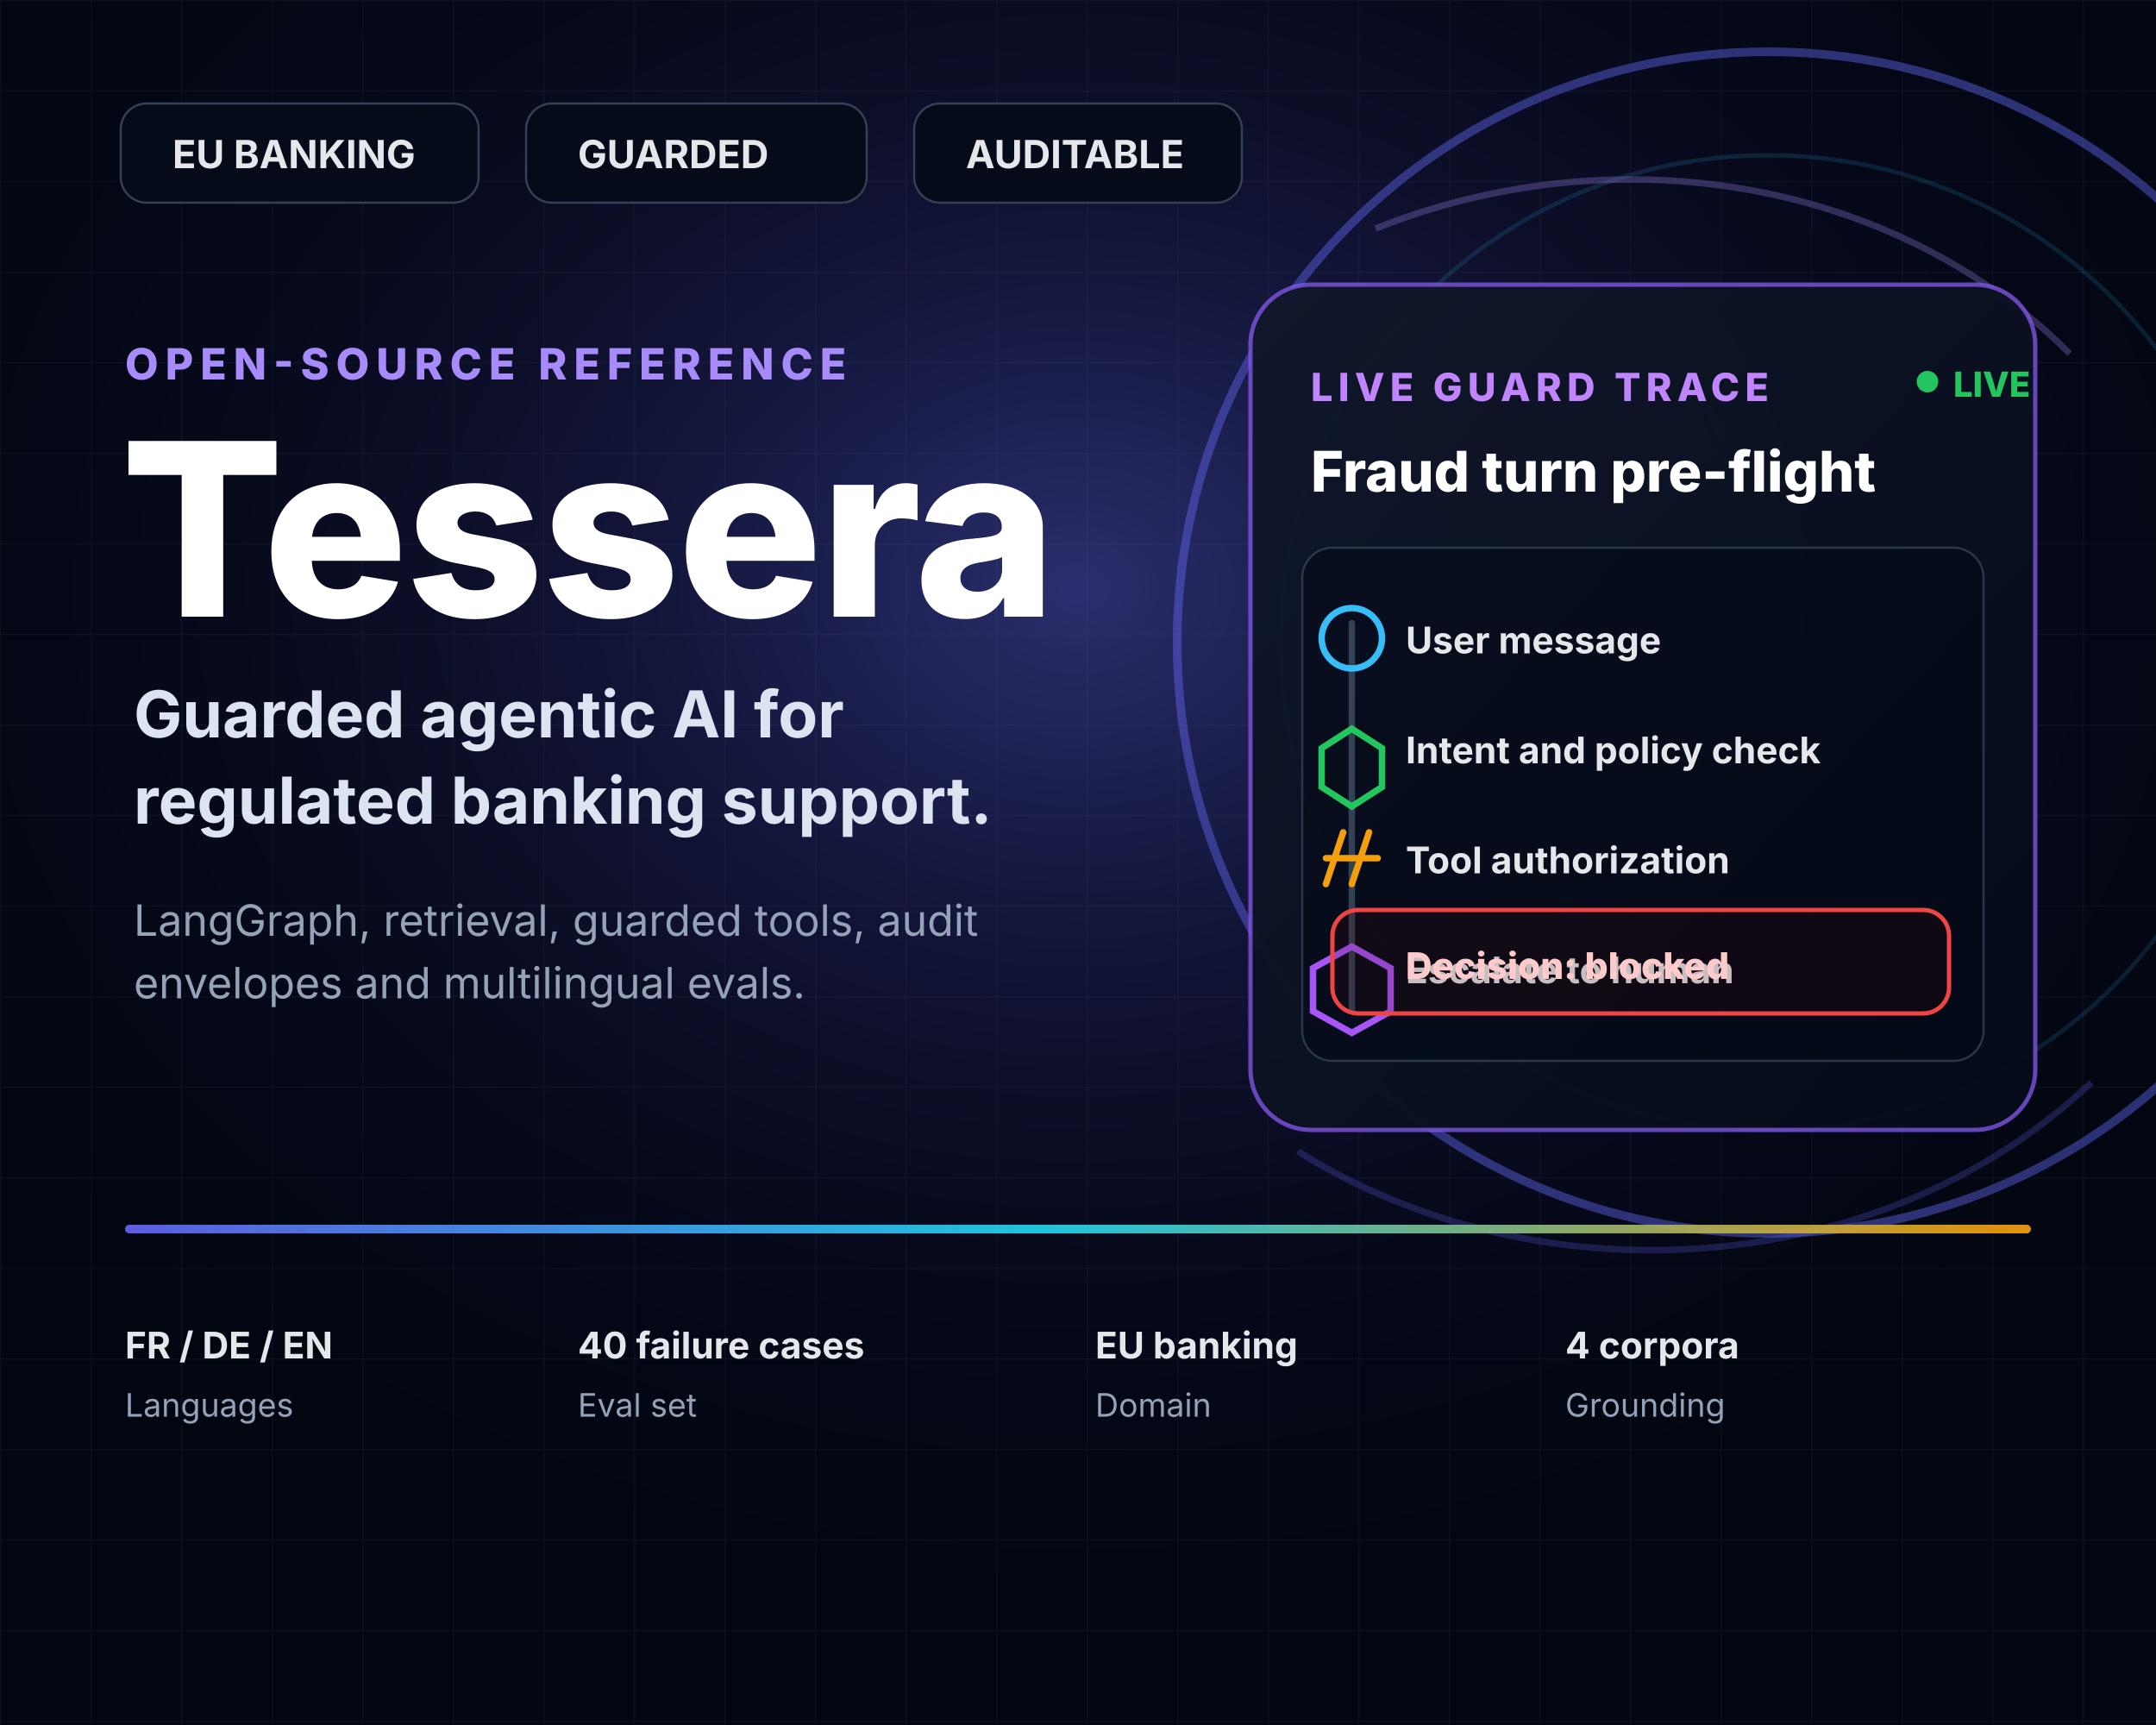
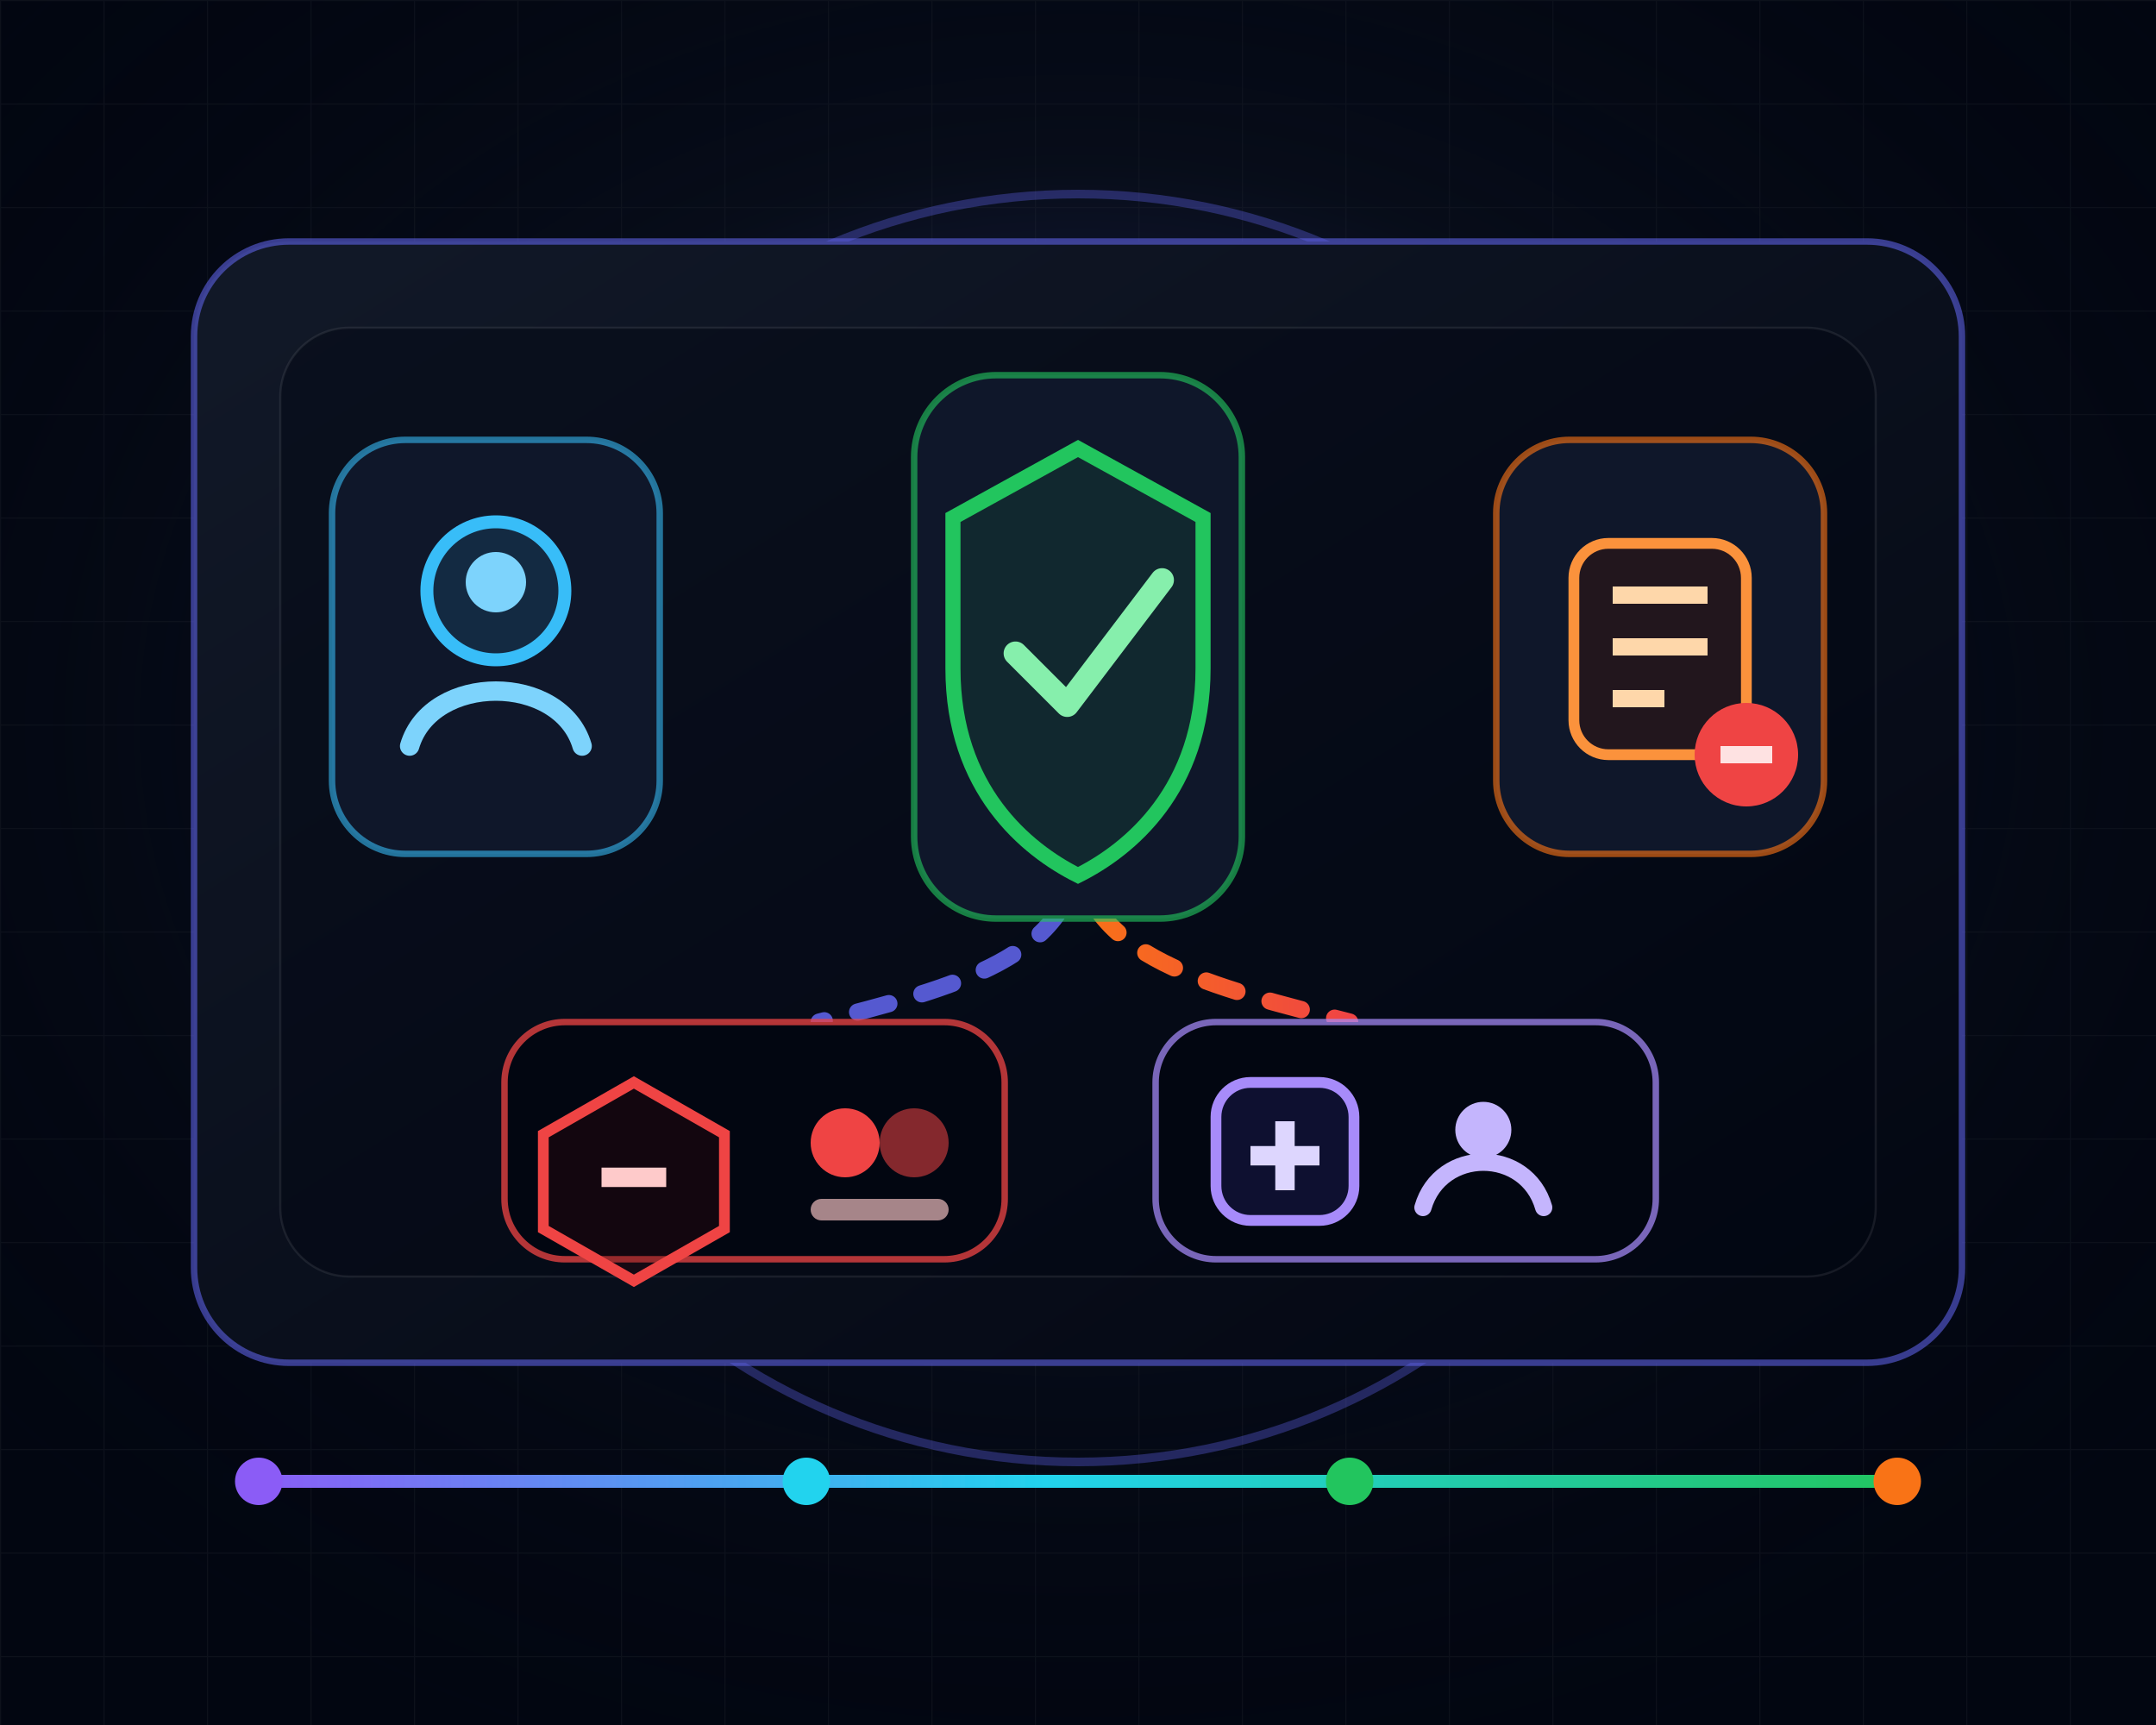
<svg xmlns="http://www.w3.org/2000/svg" width="1000" height="800" viewBox="0 0 1000 800" role="img" aria-labelledby="title desc">
  <defs>
-     <radialGradient id="heroGlow" cx="50%" cy="34%" r="62%">
-       <stop offset="0%" stop-color="#6366f1" stop-opacity="0.42" />
-       <stop offset="46%" stop-color="#312e81" stop-opacity="0.22" />
+     <radialGradient id="halo" cx="50%" cy="42%" r="66%">
+       <stop offset="0%" stop-color="#6366f1" stop-opacity="0.46" />
+       <stop offset="50%" stop-color="#111827" stop-opacity="0.36" />
      <stop offset="100%" stop-color="#020611" stop-opacity="0" />
    </radialGradient>
-     <linearGradient id="panel" x1="0%" y1="0%" x2="100%" y2="100%">
-       <stop offset="0%" stop-color="#10172a" stop-opacity="0.96" />
-       <stop offset="100%" stop-color="#050b18" stop-opacity="0.96" />
+     <linearGradient id="panel" x1="7%" y1="4%" x2="97%" y2="96%">
+       <stop offset="0%" stop-color="#111827" />
+       <stop offset="100%" stop-color="#030712" />
    </linearGradient>
-     <linearGradient id="accent" x1="0%" y1="0%" x2="100%" y2="0%">
-       <stop offset="0%" stop-color="#6366f1" />
+     <linearGradient id="trace" x1="0%" y1="0%" x2="100%" y2="0%">
+       <stop offset="0%" stop-color="#8b5cf6" />
      <stop offset="48%" stop-color="#22d3ee" />
-       <stop offset="100%" stop-color="#f59e0b" />
+       <stop offset="100%" stop-color="#22c55e" />
+     </linearGradient>
+     <linearGradient id="danger" x1="0%" y1="0%" x2="100%" y2="0%">
+       <stop offset="0%" stop-color="#f97316" />
+       <stop offset="100%" stop-color="#ef4444" />
    </linearGradient>
    <filter id="softGlow">
-       <feGaussianBlur stdDeviation="10" result="blur" />
+       <feGaussianBlur stdDeviation="14" result="blur" />
      <feMerge>
        <feMergeNode in="blur" />
        <feMergeNode in="SourceGraphic" />
      </feMerge>
    </filter>
-     <pattern id="grid" width="42" height="42" patternUnits="userSpaceOnUse">
-       <path d="M42 0H0V42" fill="none" stroke="#ffffff" stroke-opacity="0.045" />
+     <pattern id="grid" width="48" height="48" patternUnits="userSpaceOnUse">
+       <path d="M48 0H0V48" fill="none" stroke="#ffffff" stroke-opacity="0.045" />
    </pattern>
  </defs>
  <rect width="1000" height="800" fill="#020611" />
  <rect width="1000" height="800" fill="url(#grid)" />
-   <rect width="1000" height="800" fill="url(#heroGlow)" />
-   <circle cx="820" cy="298" r="274" fill="none" stroke="#6366f1" stroke-opacity="0.44" stroke-width="4" />
-   <circle cx="820" cy="298" r="226" fill="none" stroke="#38bdf8" stroke-opacity="0.14" stroke-width="2" />
-   <path d="M638 106C748 62 878 82 960 164" fill="none" stroke="#a78bfa" stroke-opacity="0.28" stroke-width="3" />
-   <path d="M602 534C714 604 873 594 970 502" fill="none" stroke="#6366f1" stroke-opacity="0.24" stroke-width="3" />
-   <g font-family="-apple-system,BlinkMacSystemFont,'Segoe UI',sans-serif">
-     <g transform="translate(56 48)" font-size="18" font-weight="700" fill="#e5e7eb">
-       <rect x="0" y="0" width="166" height="46" rx="12" fill="#050b18" stroke="#334155" />
-       <text x="24" y="30">EU BANKING</text>
-       <rect x="188" y="0" width="158" height="46" rx="12" fill="#050b18" stroke="#334155" />
-       <text x="212" y="30">GUARDED</text>
-       <rect x="368" y="0" width="152" height="46" rx="12" fill="#050b18" stroke="#334155" />
-       <text x="392" y="30">AUDITABLE</text>
-     </g>
-     <text x="58" y="176" fill="#a78bfa" font-size="20" font-weight="800" letter-spacing="0.16em">OPEN-SOURCE REFERENCE</text>
-     <text x="56" y="286" fill="#ffffff" font-size="112" font-weight="800" letter-spacing="-0.01em">Tessera</text>
-     <text x="62" y="342" fill="#dbe4f0" font-size="30" font-weight="650">Guarded agentic AI for</text>
-     <text x="62" y="382" fill="#dbe4f0" font-size="30" font-weight="650">regulated banking support.</text>
-     <text x="62" y="434" fill="#94a3b8" font-size="20">LangGraph, retrieval, guarded tools, audit</text>
-     <text x="62" y="463" fill="#94a3b8" font-size="20">envelopes and multilingual evals.</text>
-     <g transform="translate(580 132)">
-       <rect x="0" y="0" width="364" height="392" rx="28" fill="url(#panel)" stroke="#8b5cf6" stroke-opacity="0.72" stroke-width="2" />
-       <text x="28" y="54" fill="#c084fc" font-size="18" font-weight="800" letter-spacing="0.14em">LIVE GUARD TRACE</text>
-       <circle cx="314" cy="45" r="5" fill="#22c55e" />
-       <text x="326" y="52" fill="#22c55e" font-size="16" font-weight="800">LIVE</text>
-       <text x="28" y="96" fill="#ffffff" font-size="26" font-weight="760">Fraud turn pre-flight</text>
-       <rect x="24" y="122" width="316" height="238" rx="14" fill="#020611" fill-opacity="0.42" stroke="#334155" stroke-opacity="0.8" />
-       <g font-size="17" fill="#e5e7eb" font-weight="650">
-         <text x="72" y="171">User message</text>
-         <text x="72" y="222">Intent and policy check</text>
-         <text x="72" y="273">Tool authorization</text>
-         <text x="72" y="324">Escalate to human</text>
-       </g>
-       <g fill="none" stroke-width="3" stroke-linecap="round">
-         <path d="M47 157v180" stroke="#334155" />
-         <circle cx="47" cy="164" r="14" stroke="#38bdf8" />
-         <path d="M47 206l14 9v18l-14 9-14-9v-18z" stroke="#22c55e" />
-         <path d="M35 266h24M43 254l-8 24M55 254l-8 24" stroke="#f59e0b" />
-         <path d="M47 307l18 10v20l-18 10-18-10v-20z" stroke="#a855f7" />
-       </g>
-       <rect x="38" y="290" width="286" height="48" rx="12" fill="#450a0a" fill-opacity="0.18" stroke="#ef4444" stroke-width="2" />
-       <text x="72" y="322" fill="#fecaca" font-size="17" font-weight="760">Decision: blocked</text>
-     </g>
-     <g transform="translate(58 568)">
-       <rect x="0" y="0" width="884" height="4" rx="2" fill="url(#accent)" opacity="0.92" filter="url(#softGlow)" />
-       <g font-size="17" fill="#e5e7eb" font-weight="750">
-         <text x="0" y="62">FR / DE / EN</text>
-         <text x="210" y="62">40 failure cases</text>
-         <text x="450" y="62">EU banking</text>
-         <text x="668" y="62">4 corpora</text>
-       </g>
-       <g font-size="15" fill="#94a3b8">
-         <text x="0" y="89">Languages</text>
-         <text x="210" y="89">Eval set</text>
-         <text x="450" y="89">Domain</text>
-         <text x="668" y="89">Grounding</text>
-       </g>
-     </g>
+   <rect width="1000" height="800" fill="url(#halo)" />
+   <circle cx="500" cy="384" r="294" fill="none" stroke="#6366f1" stroke-opacity="0.34" stroke-width="4" />
+   <circle cx="500" cy="384" r="218" fill="none" stroke="#22d3ee" stroke-opacity="0.15" stroke-width="3" />
+   <rect x="90" y="112" width="820" height="520" rx="44" fill="url(#panel)" stroke="#6366f1" stroke-opacity="0.56" stroke-width="3" />
+   <rect x="130" y="152" width="740" height="440" rx="32" fill="#020611" fill-opacity="0.42" stroke="#ffffff" stroke-opacity="0.08" />
+   <g fill="none" stroke-linecap="round" stroke-linejoin="round">
+     <path d="M274 300H430" stroke="url(#trace)" stroke-width="9" filter="url(#softGlow)" />
+     <path d="M570 300H726" stroke="url(#trace)" stroke-width="9" filter="url(#softGlow)" />
+     <path d="M500 392C500 444 442 458 380 474" stroke="#6366f1" stroke-opacity="0.85" stroke-width="8" stroke-dasharray="15 16" />
+     <path d="M500 392C500 444 564 458 626 474" stroke="url(#danger)" stroke-width="8" stroke-dasharray="15 16" />
+   </g>
+   <g transform="translate(154 204)">
+     <rect width="152" height="192" rx="34" fill="#0f172a" stroke="#38bdf8" stroke-opacity="0.58" stroke-width="3" />
+     <circle cx="76" cy="70" r="32" fill="#38bdf8" fill-opacity="0.12" stroke="#38bdf8" stroke-width="6" />
+     <path d="M36 142c10-34 70-34 80 0" fill="none" stroke="#7dd3fc" stroke-width="9" stroke-linecap="round" />
+     <circle cx="76" cy="66" r="14" fill="#7dd3fc" />
+   </g>
+   <g transform="translate(424 174)">
+     <rect width="152" height="252" rx="38" fill="#0f172a" stroke="#22c55e" stroke-opacity="0.62" stroke-width="3" />
+     <path d="M76 34l58 32v70c0 56-34 84-58 96-24-12-58-40-58-96V66z" fill="#22c55e" fill-opacity="0.1" stroke="#22c55e" stroke-width="7" />
+     <path d="M47 129l24 24 44-58" stroke="#86efac" stroke-width="11" fill="none" stroke-linecap="round" stroke-linejoin="round" />
+   </g>
+   <g transform="translate(694 204)">
+     <rect width="152" height="192" rx="34" fill="#0f172a" stroke="#f97316" stroke-opacity="0.62" stroke-width="3" />
+     <rect x="36" y="48" width="80" height="98" rx="16" fill="#431407" fill-opacity="0.36" stroke="#fb923c" stroke-width="5" />
+     <path d="M54 72h44M54 96h44M54 120h24" stroke="#fed7aa" stroke-width="8" />
+     <circle cx="116" cy="146" r="24" fill="#ef4444" />
+     <path d="M104 146h24" stroke="#fee2e2" stroke-width="8" />
+   </g>
+   <g transform="translate(234 474)">
+     <rect width="232" height="110" rx="28" fill="#020611" stroke="#ef4444" stroke-opacity="0.75" stroke-width="3" />
+     <path d="M60 28l42 24v44l-42 24-42-24V52z" fill="#450a0a" fill-opacity="0.26" stroke="#ef4444" stroke-width="5" />
+     <path d="M45 72h30" stroke="#fecaca" stroke-width="9" />
+     <circle cx="158" cy="56" r="16" fill="#ef4444" />
+     <circle cx="190" cy="56" r="16" fill="#ef4444" fill-opacity="0.55" />
+     <rect x="142" y="82" width="64" height="10" rx="5" fill="#fecaca" fill-opacity="0.65" />
+   </g>
+   <g transform="translate(536 474)">
+     <rect width="232" height="110" rx="28" fill="#020611" stroke="#a78bfa" stroke-opacity="0.72" stroke-width="3" />
+     <rect x="28" y="28" width="64" height="64" rx="16" fill="#312e81" fill-opacity="0.28" stroke="#a78bfa" stroke-width="5" />
+     <path d="M44 62h32M60 46v32" stroke="#ddd6fe" stroke-width="9" />
+     <circle cx="152" cy="50" r="13" fill="#c4b5fd" />
+     <path d="M124 86c8-28 48-28 56 0" fill="none" stroke="#c4b5fd" stroke-width="8" stroke-linecap="round" />
+   </g>
+   <g transform="translate(120 684)">
+     <rect x="0" y="0" width="760" height="6" rx="3" fill="url(#trace)" filter="url(#softGlow)" />
+     <circle cx="0" cy="3" r="11" fill="#8b5cf6" />
+     <circle cx="254" cy="3" r="11" fill="#22d3ee" />
+     <circle cx="506" cy="3" r="11" fill="#22c55e" />
+     <circle cx="760" cy="3" r="11" fill="#f97316" />
  </g>
</svg>
